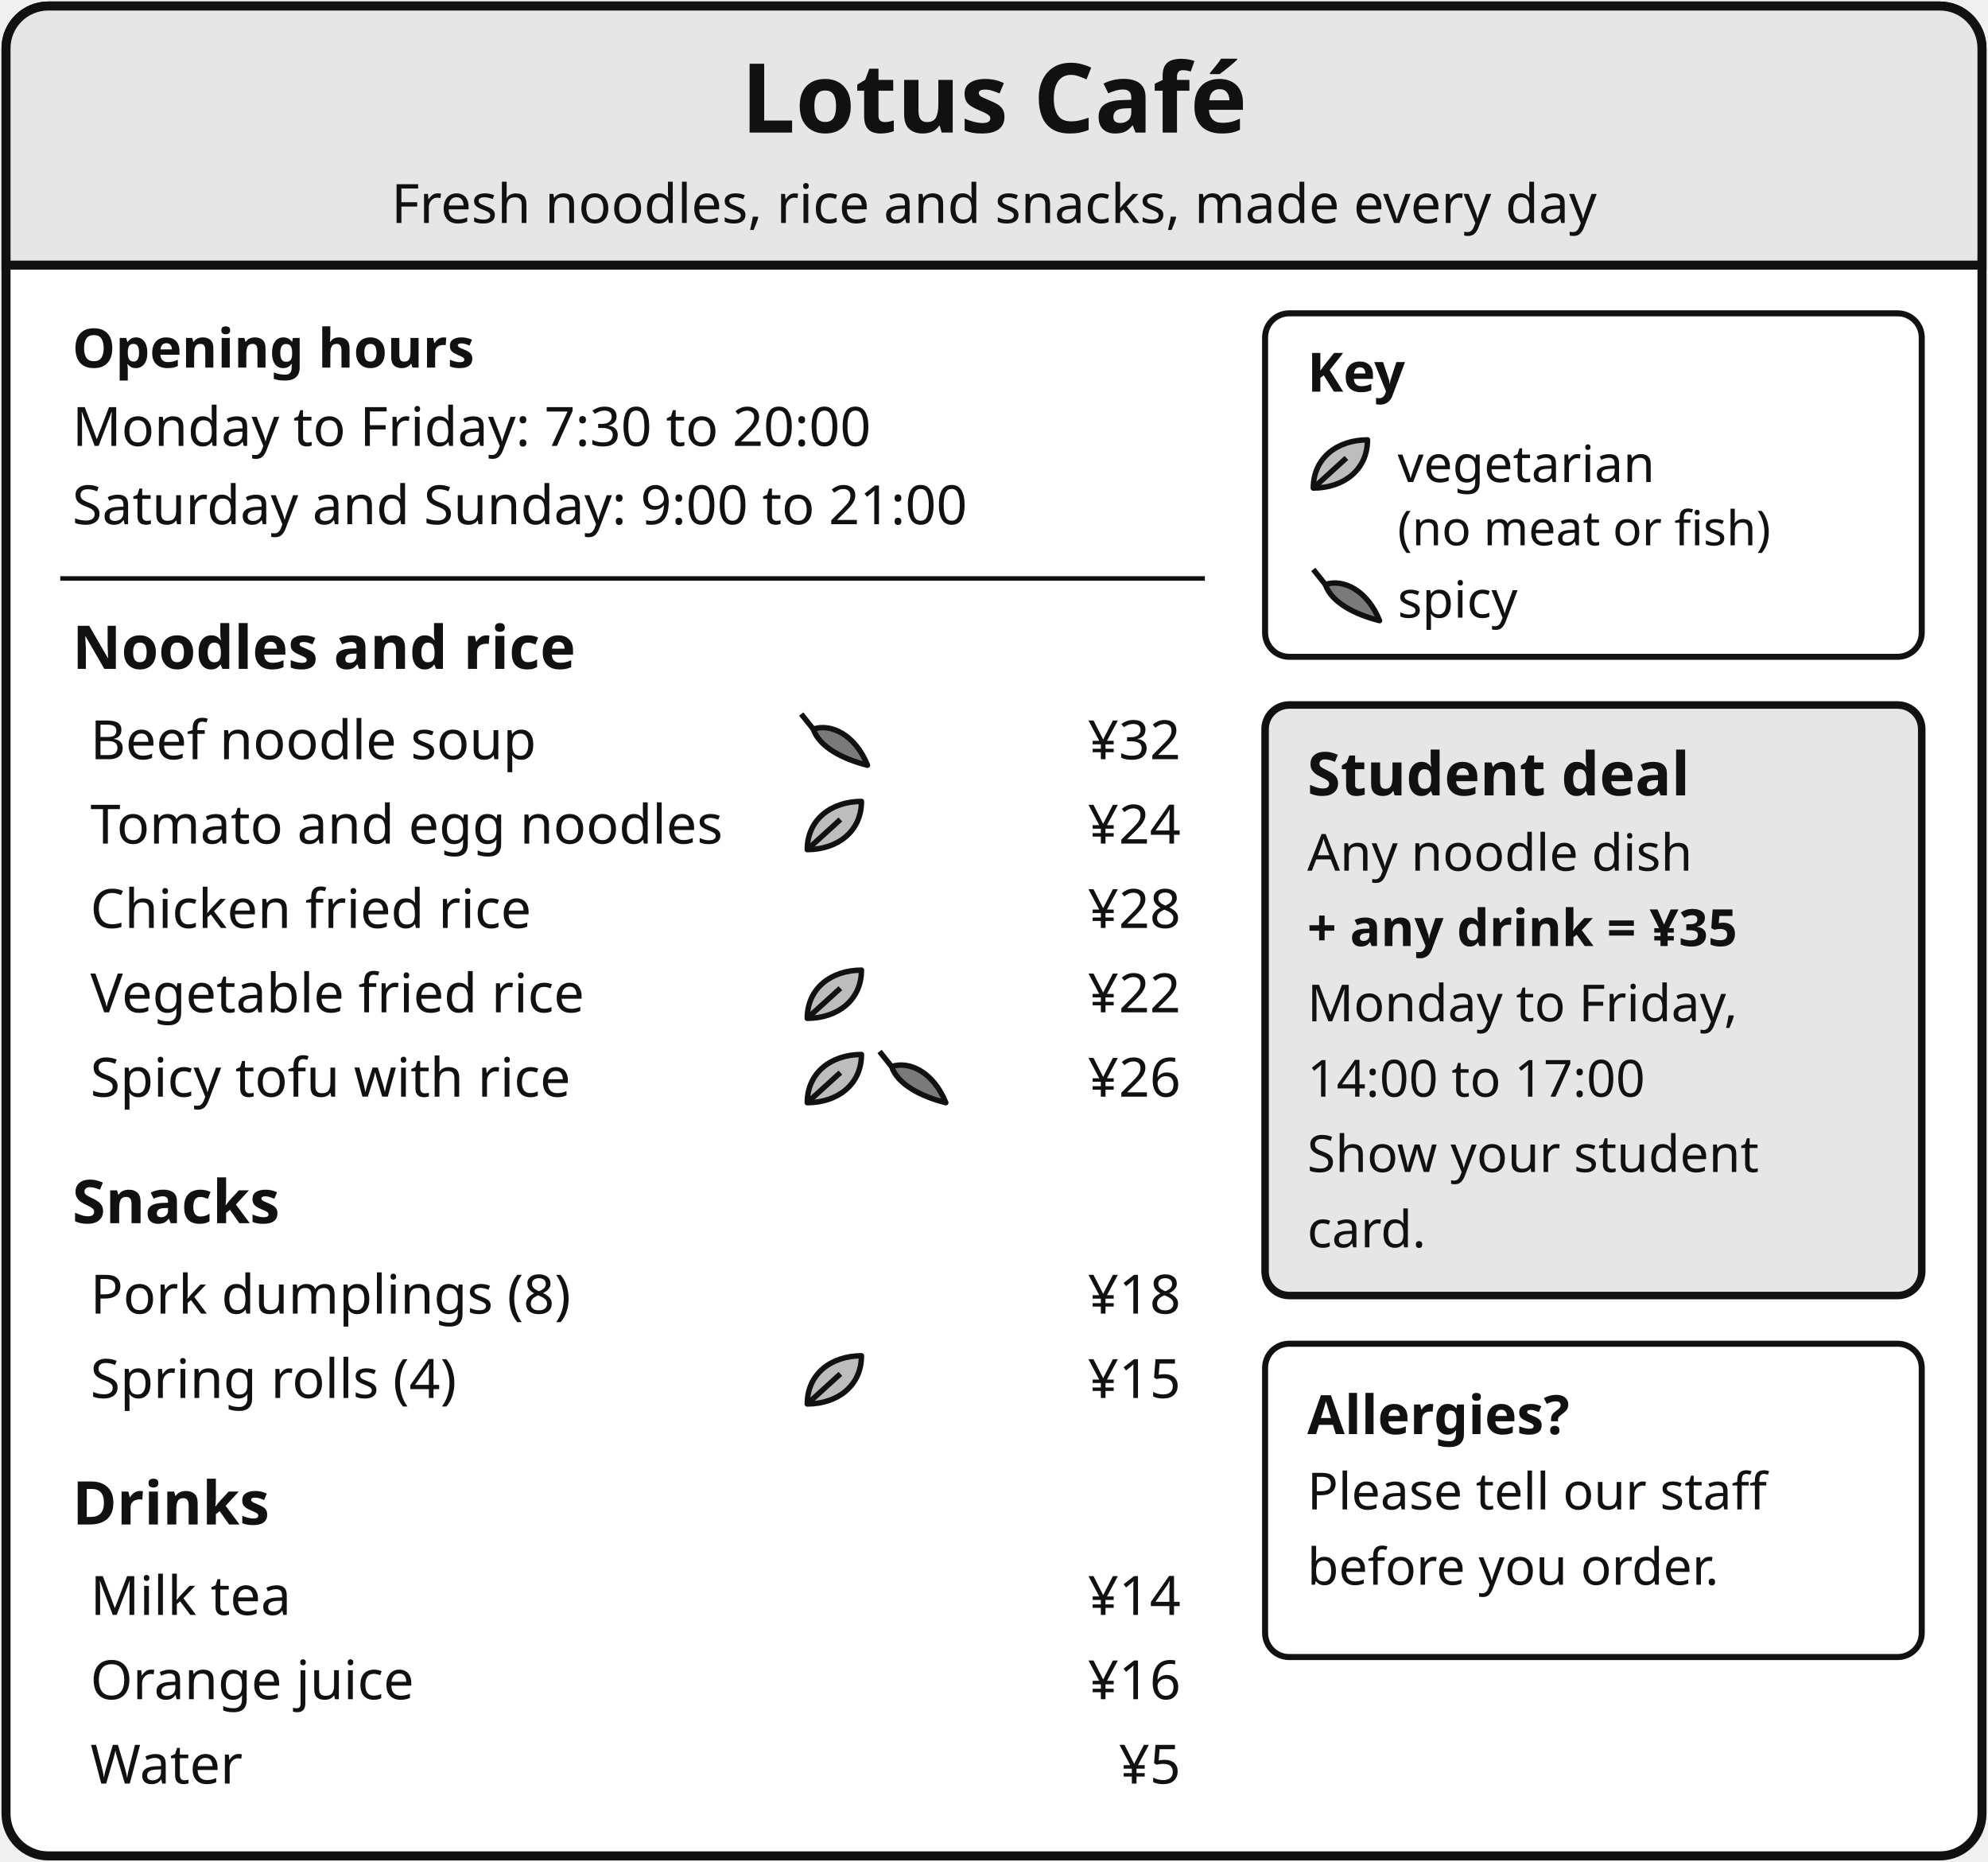
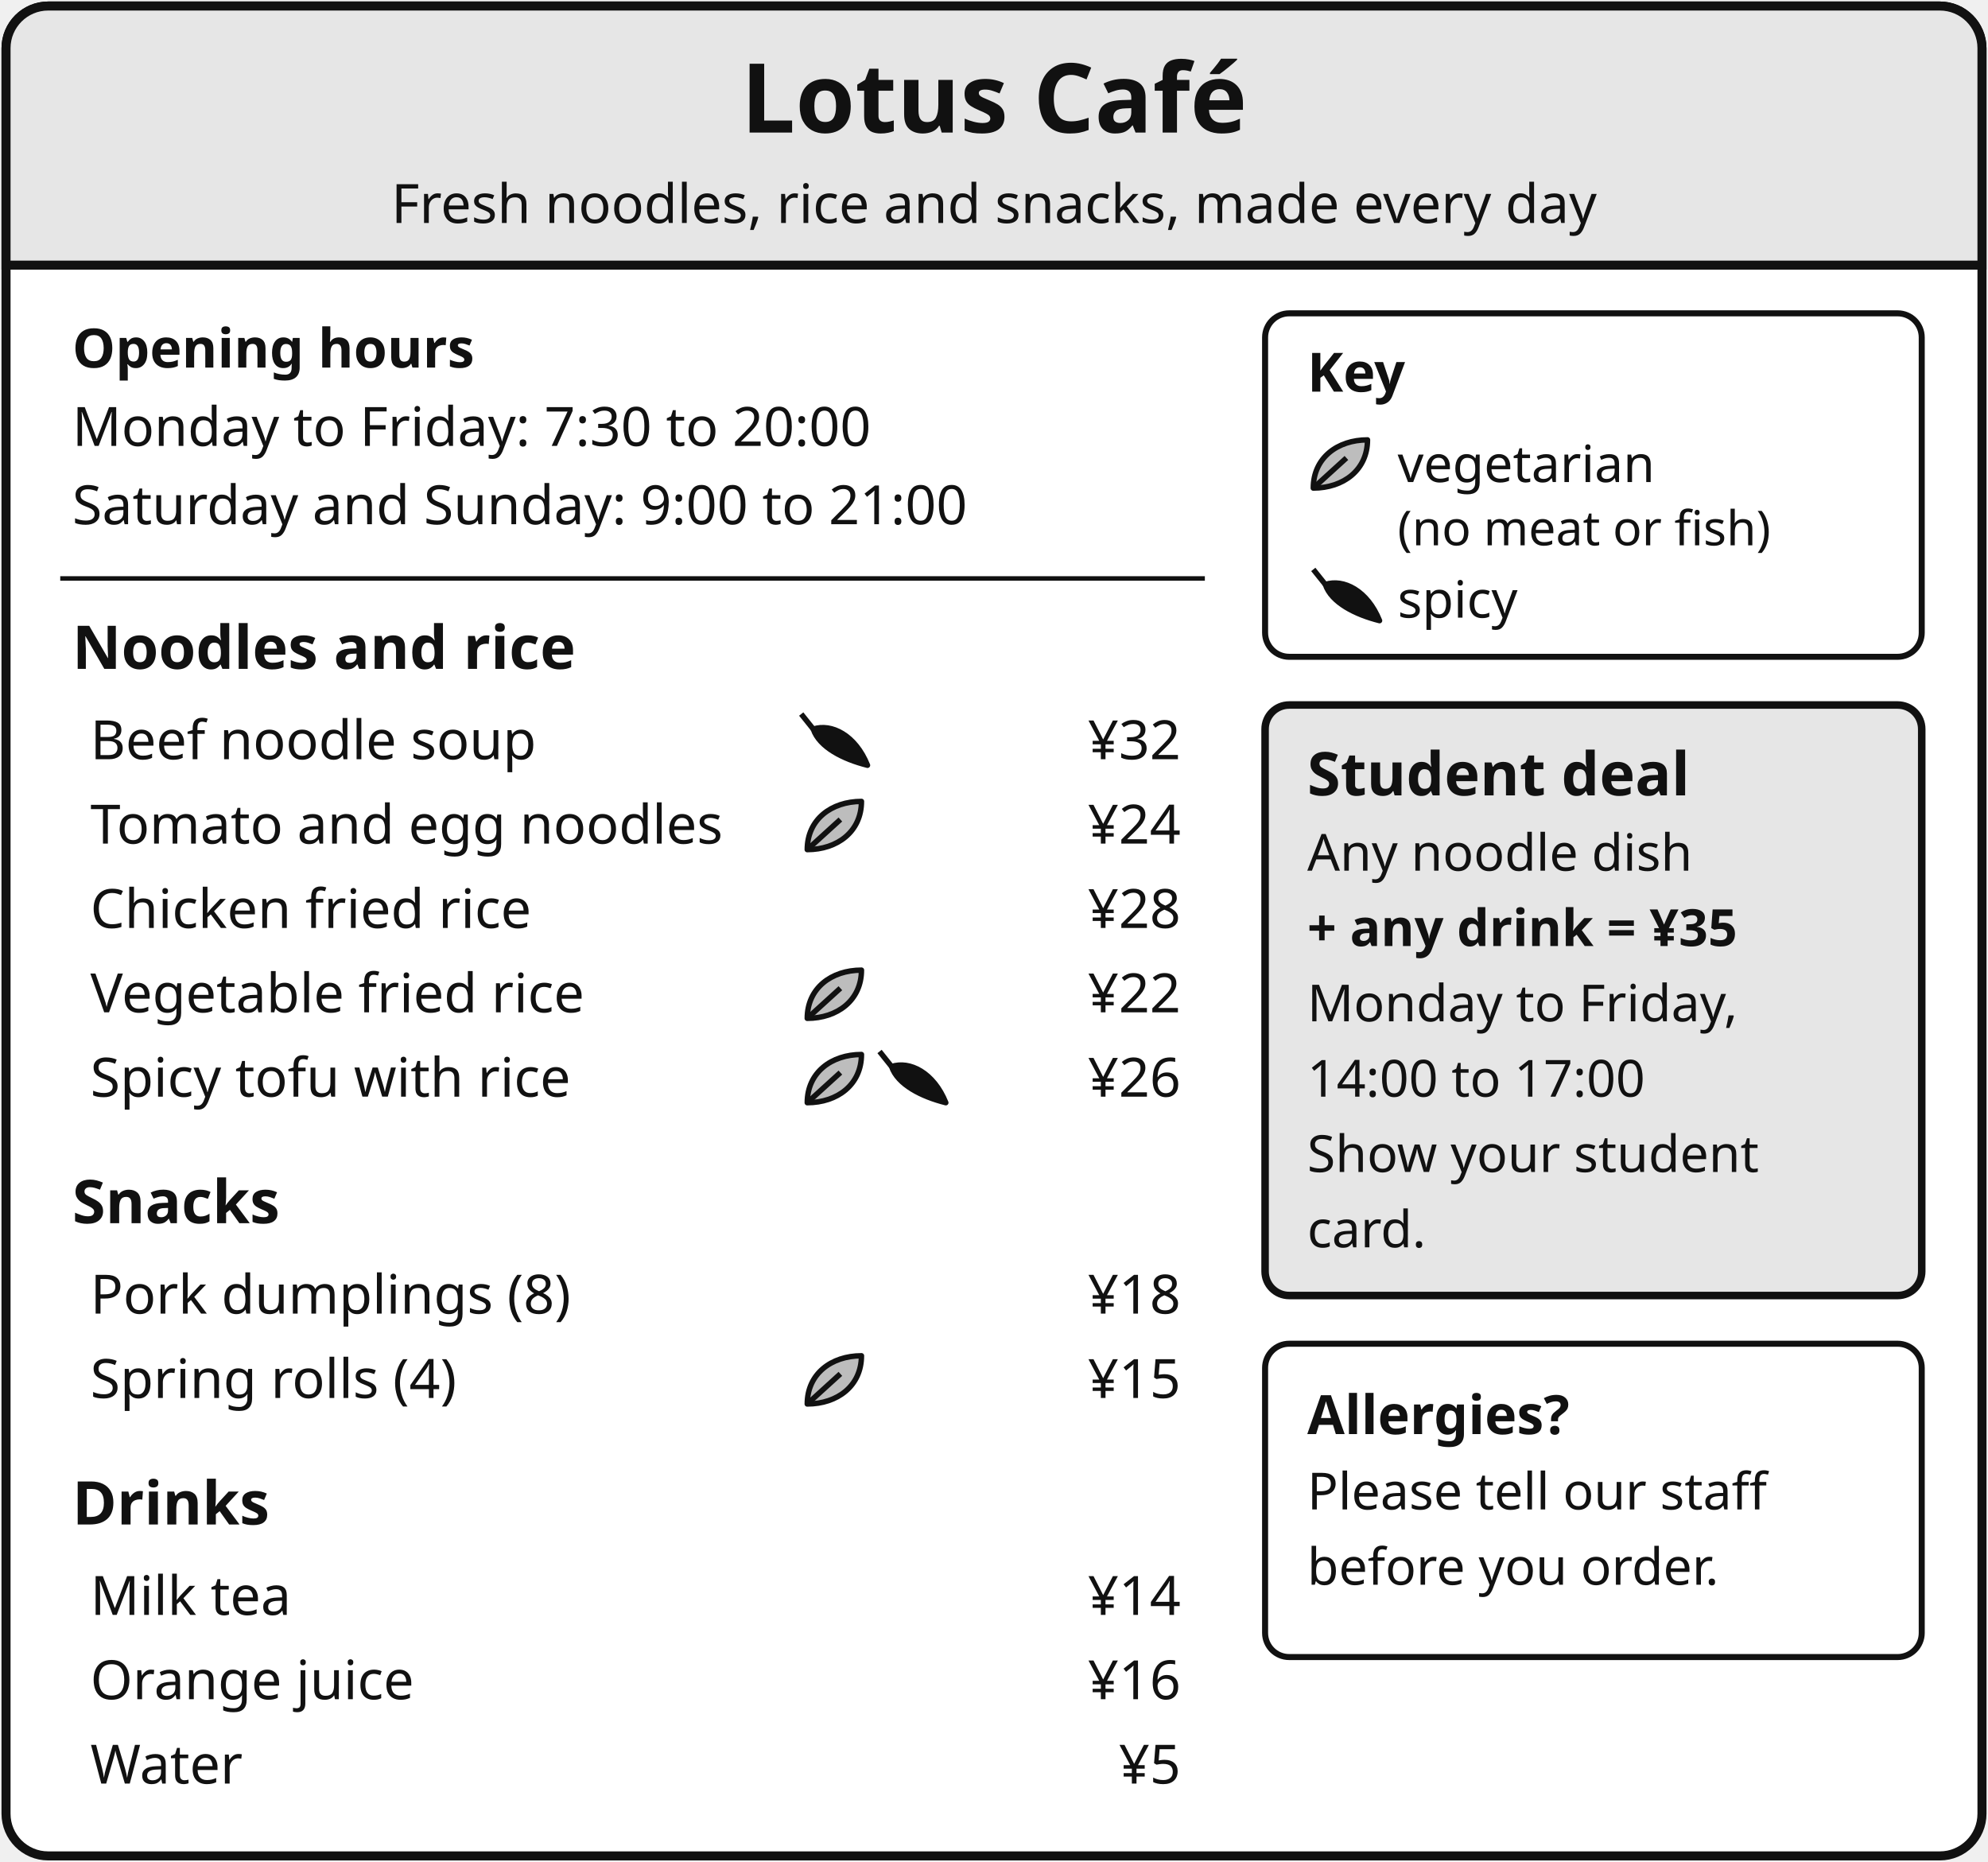
<svg xmlns="http://www.w3.org/2000/svg" viewBox="0 0 660 618" width="660" height="618">
  <rect x="2" y="2" width="656" height="614" rx="14" fill="#fff" stroke="#111" stroke-width="3" />
  <path d="M 2 16 A 14 14 0 0 1 16 2 L 644 2 A 14 14 0 0 1 658 16 L 658 88 L 2 88 Z" fill="#e6e6e6" stroke="#111" stroke-width="3" />
  <text x="330" y="44" font-family="Atkinson Hyperlegible, Noto Sans, sans-serif" font-size="32" text-anchor="middle" font-weight="700" fill="#111">Lotus Café</text>
  <text x="330" y="74" font-family="Atkinson Hyperlegible, Noto Sans, sans-serif" font-size="18" text-anchor="middle" fill="#111">Fresh noodles, rice and snacks, made every day</text>
  <text x="24" y="122" font-family="Atkinson Hyperlegible, Noto Sans, sans-serif" font-size="18" font-weight="700" fill="#111">Opening hours</text>
  <text x="24" y="148" font-family="Atkinson Hyperlegible, Noto Sans, sans-serif" font-size="18" fill="#111">Monday to Friday: 7:30 to 20:00</text>
  <text x="24" y="174" font-family="Atkinson Hyperlegible, Noto Sans, sans-serif" font-size="18" fill="#111">Saturday and Sunday: 9:00 to 21:00</text>
  <line x1="20" y1="192" x2="400" y2="192" stroke="#111" stroke-width="1.5" />
  <text x="24" y="222" font-family="Atkinson Hyperlegible, Noto Sans, sans-serif" font-size="20" font-weight="700" fill="#111">Noodles and rice</text>
  <text x="30" y="252" font-family="Atkinson Hyperlegible, Noto Sans, sans-serif" font-size="18" fill="#111">Beef noodle soup</text>
  <g transform="translate(268 246)" stroke="#111" stroke-width="1.8" stroke-linejoin="round">
-     <path d="M 2 -4 C 8 -6 16 -2 20 8 C 12 6 4 2 2 -4 Z" fill="#7a7a7a" />
+     <path d="M 2 -4 C 8 -6 16 -2 20 8 C 12 6 4 2 2 -4 Z" fill="#111" />
    <path d="M 2 -4 L -2 -9" fill="none" />
  </g>
  <text x="392" y="252" font-family="Atkinson Hyperlegible, Noto Sans, sans-serif" font-size="18" text-anchor="end" fill="#111">¥32</text>
  <text x="30" y="280" font-family="Atkinson Hyperlegible, Noto Sans, sans-serif" font-size="18" fill="#111">Tomato and egg noodles</text>
  <g transform="translate(268 274)" stroke="#111" stroke-width="1.8" stroke-linejoin="round">
    <path d="M 0 8 C 0 -2 8 -8 18 -8 C 18 2 10 8 0 8 Z" fill="#bdbdbd" />
    <path d="M 0 8 L 11 -2" fill="none" />
  </g>
  <text x="392" y="280" font-family="Atkinson Hyperlegible, Noto Sans, sans-serif" font-size="18" text-anchor="end" fill="#111">¥24</text>
  <text x="30" y="308" font-family="Atkinson Hyperlegible, Noto Sans, sans-serif" font-size="18" fill="#111">Chicken fried rice</text>
  <text x="392" y="308" font-family="Atkinson Hyperlegible, Noto Sans, sans-serif" font-size="18" text-anchor="end" fill="#111">¥28</text>
  <text x="30" y="336" font-family="Atkinson Hyperlegible, Noto Sans, sans-serif" font-size="18" fill="#111">Vegetable fried rice</text>
  <g transform="translate(268 330)" stroke="#111" stroke-width="1.8" stroke-linejoin="round">
    <path d="M 0 8 C 0 -2 8 -8 18 -8 C 18 2 10 8 0 8 Z" fill="#bdbdbd" />
    <path d="M 0 8 L 11 -2" fill="none" />
  </g>
  <text x="392" y="336" font-family="Atkinson Hyperlegible, Noto Sans, sans-serif" font-size="18" text-anchor="end" fill="#111">¥22</text>
  <text x="30" y="364" font-family="Atkinson Hyperlegible, Noto Sans, sans-serif" font-size="18" fill="#111">Spicy tofu with rice</text>
  <g transform="translate(268 358)" stroke="#111" stroke-width="1.8" stroke-linejoin="round">
    <path d="M 0 8 C 0 -2 8 -8 18 -8 C 18 2 10 8 0 8 Z" fill="#bdbdbd" />
    <path d="M 0 8 L 11 -2" fill="none" />
  </g>
  <g transform="translate(294 358)" stroke="#111" stroke-width="1.8" stroke-linejoin="round">
-     <path d="M 2 -4 C 8 -6 16 -2 20 8 C 12 6 4 2 2 -4 Z" fill="#7a7a7a" />
+     <path d="M 2 -4 C 8 -6 16 -2 20 8 C 12 6 4 2 2 -4 Z" fill="#111" />
    <path d="M 2 -4 L -2 -9" fill="none" />
  </g>
  <text x="392" y="364" font-family="Atkinson Hyperlegible, Noto Sans, sans-serif" font-size="18" text-anchor="end" fill="#111">¥26</text>
  <text x="24" y="406" font-family="Atkinson Hyperlegible, Noto Sans, sans-serif" font-size="20" font-weight="700" fill="#111">Snacks</text>
  <text x="30" y="436" font-family="Atkinson Hyperlegible, Noto Sans, sans-serif" font-size="18" fill="#111">Pork dumplings (8)</text>
  <text x="392" y="436" font-family="Atkinson Hyperlegible, Noto Sans, sans-serif" font-size="18" text-anchor="end" fill="#111">¥18</text>
  <text x="30" y="464" font-family="Atkinson Hyperlegible, Noto Sans, sans-serif" font-size="18" fill="#111">Spring rolls (4)</text>
  <g transform="translate(268 458)" stroke="#111" stroke-width="1.8" stroke-linejoin="round">
    <path d="M 0 8 C 0 -2 8 -8 18 -8 C 18 2 10 8 0 8 Z" fill="#bdbdbd" />
    <path d="M 0 8 L 11 -2" fill="none" />
  </g>
  <text x="392" y="464" font-family="Atkinson Hyperlegible, Noto Sans, sans-serif" font-size="18" text-anchor="end" fill="#111">¥15</text>
  <text x="24" y="506" font-family="Atkinson Hyperlegible, Noto Sans, sans-serif" font-size="20" font-weight="700" fill="#111">Drinks</text>
  <text x="30" y="536" font-family="Atkinson Hyperlegible, Noto Sans, sans-serif" font-size="18" fill="#111">Milk tea</text>
  <text x="392" y="536" font-family="Atkinson Hyperlegible, Noto Sans, sans-serif" font-size="18" text-anchor="end" fill="#111">¥14</text>
  <text x="30" y="564" font-family="Atkinson Hyperlegible, Noto Sans, sans-serif" font-size="18" fill="#111">Orange juice</text>
  <text x="392" y="564" font-family="Atkinson Hyperlegible, Noto Sans, sans-serif" font-size="18" text-anchor="end" fill="#111">¥16</text>
  <text x="30" y="592" font-family="Atkinson Hyperlegible, Noto Sans, sans-serif" font-size="18" fill="#111">Water</text>
  <text x="392" y="592" font-family="Atkinson Hyperlegible, Noto Sans, sans-serif" font-size="18" text-anchor="end" fill="#111">¥5</text>
  <rect x="420" y="104" width="218" height="114" rx="8" fill="#fff" stroke="#111" stroke-width="2" />
  <text x="434" y="130" font-family="Atkinson Hyperlegible, Noto Sans, sans-serif" font-size="18" font-weight="700" fill="#111">Key</text>
  <g transform="translate(436 154)" stroke="#111" stroke-width="1.8" stroke-linejoin="round">
    <path d="M 0 8 C 0 -2 8 -8 18 -8 C 18 2 10 8 0 8 Z" fill="#bdbdbd" />
    <path d="M 0 8 L 11 -2" fill="none" />
  </g>
  <text x="464" y="160" font-family="Atkinson Hyperlegible, Noto Sans, sans-serif" font-size="17" fill="#111">vegetarian</text>
  <text x="464" y="181" font-family="Atkinson Hyperlegible, Noto Sans, sans-serif" font-size="16" fill="#111">(no meat or fish)</text>
  <g transform="translate(438 198)" stroke="#111" stroke-width="1.8" stroke-linejoin="round">
-     <path d="M 2 -4 C 8 -6 16 -2 20 8 C 12 6 4 2 2 -4 Z" fill="#7a7a7a" />
+     <path d="M 2 -4 C 8 -6 16 -2 20 8 C 12 6 4 2 2 -4 Z" fill="#111" />
    <path d="M 2 -4 L -2 -9" fill="none" />
  </g>
  <text x="464" y="205" font-family="Atkinson Hyperlegible, Noto Sans, sans-serif" font-size="17" fill="#111">spicy</text>
  <rect x="420" y="234" width="218" height="196" rx="8" fill="#e6e6e6" stroke="#111" stroke-width="2.5" />
  <text x="434" y="264" font-family="Atkinson Hyperlegible, Noto Sans, sans-serif" font-size="20" font-weight="700" fill="#111">Student deal</text>
  <text x="434" y="289" font-family="Atkinson Hyperlegible, Noto Sans, sans-serif" font-size="17" fill="#111">Any noodle dish</text>
  <text x="434" y="314" font-family="Atkinson Hyperlegible, Noto Sans, sans-serif" font-size="17" font-weight="700" fill="#111">+ any drink = ¥35</text>
  <text x="434" y="339" font-family="Atkinson Hyperlegible, Noto Sans, sans-serif" font-size="17" fill="#111">Monday to Friday,</text>
  <text x="434" y="364" font-family="Atkinson Hyperlegible, Noto Sans, sans-serif" font-size="17" fill="#111">14:00 to 17:00</text>
  <text x="434" y="389" font-family="Atkinson Hyperlegible, Noto Sans, sans-serif" font-size="17" fill="#111">Show your student</text>
  <text x="434" y="414" font-family="Atkinson Hyperlegible, Noto Sans, sans-serif" font-size="17" fill="#111">card.</text>
  <rect x="420" y="446" width="218" height="104" rx="8" fill="#fff" stroke="#111" stroke-width="2" />
  <text x="434" y="476" font-family="Atkinson Hyperlegible, Noto Sans, sans-serif" font-size="18" font-weight="700" fill="#111">Allergies?</text>
  <text x="434" y="501" font-family="Atkinson Hyperlegible, Noto Sans, sans-serif" font-size="17" fill="#111">Please tell our staff</text>
  <text x="434" y="526" font-family="Atkinson Hyperlegible, Noto Sans, sans-serif" font-size="17" fill="#111">before you order.</text>
</svg>
